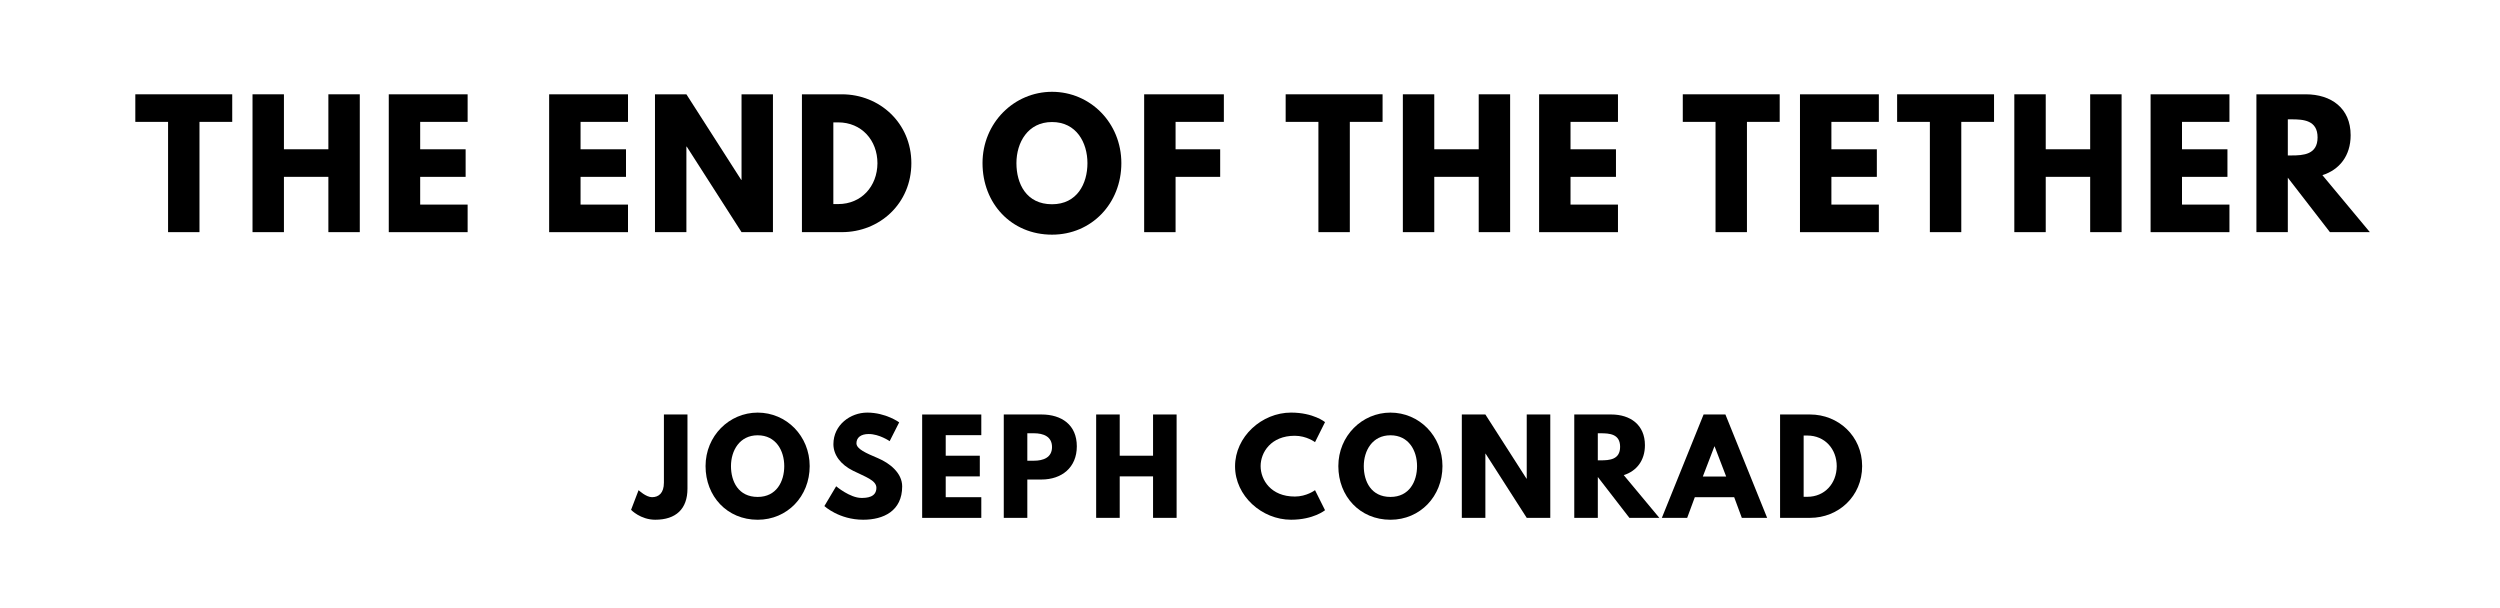
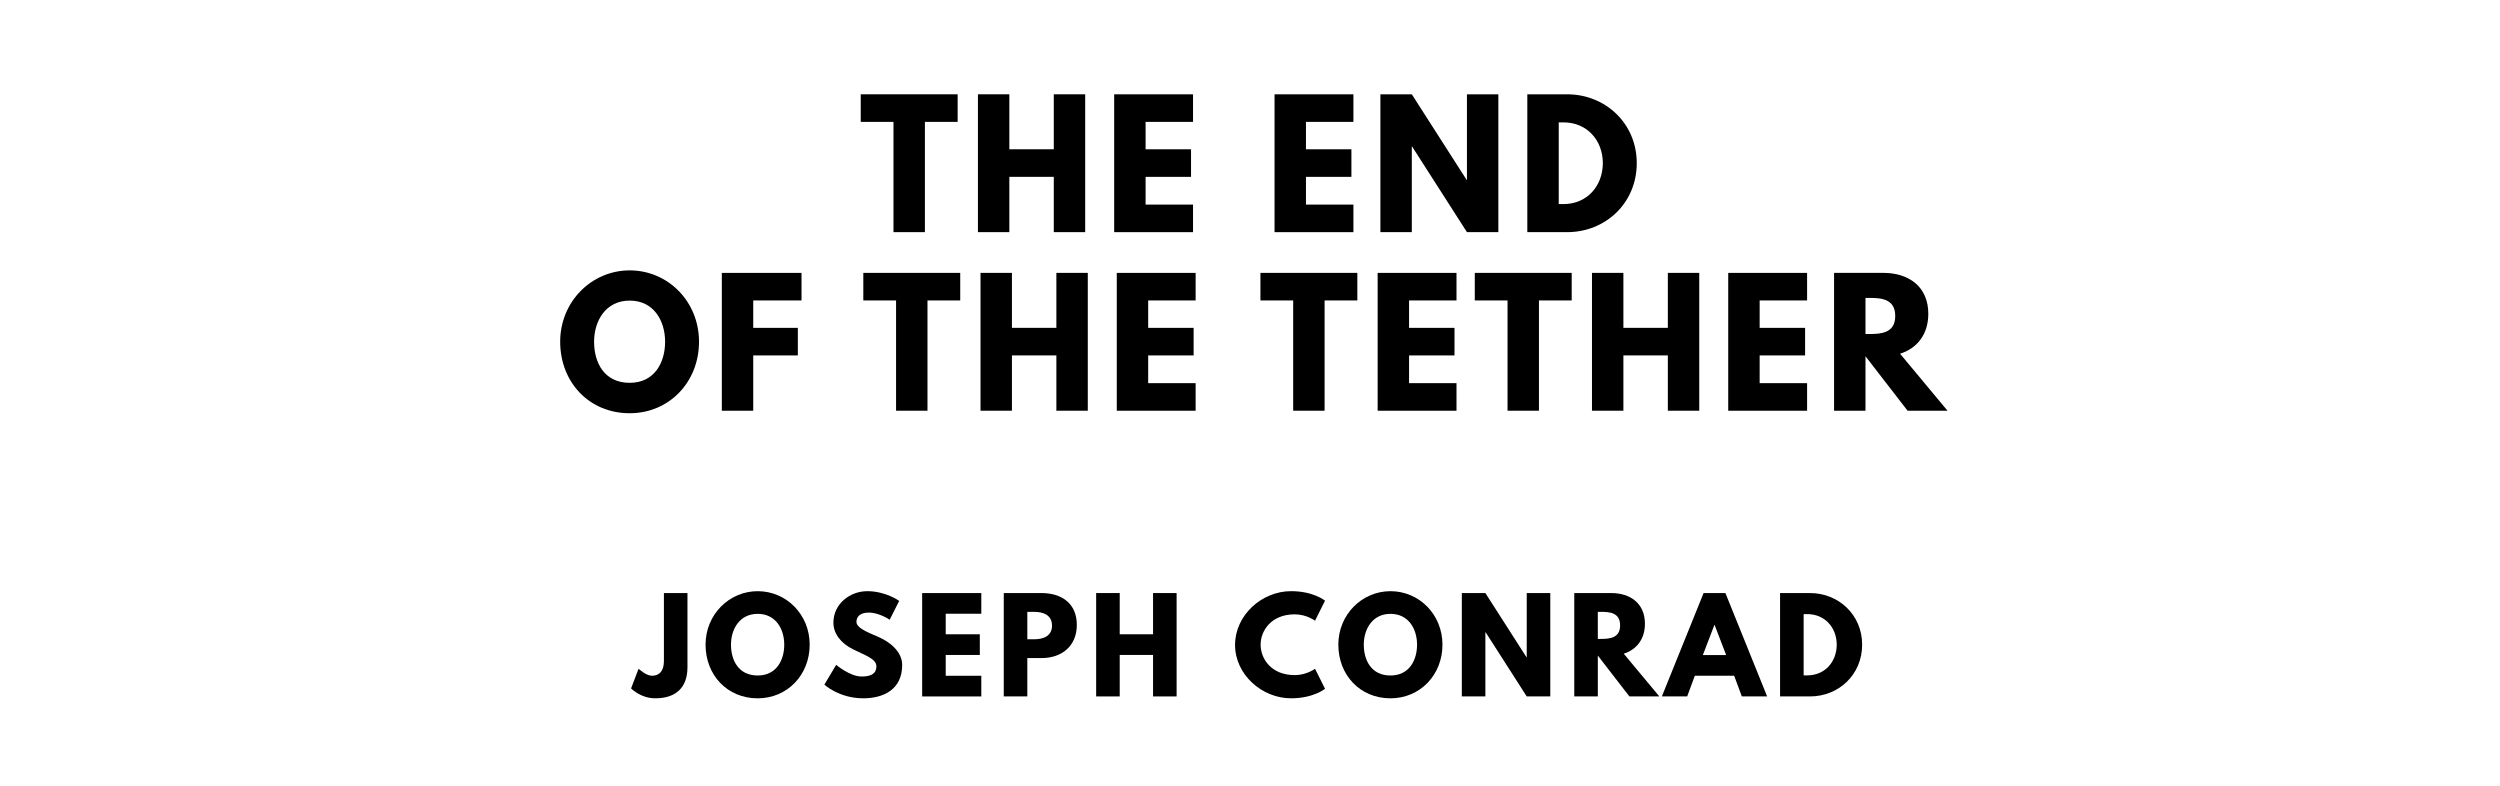
- <svg xmlns="http://www.w3.org/2000/svg" version="1.1" viewBox="0 0 1400 340">
-   <g aria-label="THE END OF THE TETHER">
-     <path d="M75.78,68.25l0.00-15.44l54.27,0.00l0.00,15.44l-18.34,0.00l0.00,61.75l-17.59,0.00l0.00-61.75l-18.34,0.00z" />
-     <path d="M159.00,99.03l0.00,30.97l-17.59,0.00l0.00-77.19l17.59,0.00l0.00,30.78l24.89,0.00l0.00-30.78l17.59,0.00l0.00,77.19l-17.59,0.00l0.00-30.97l-24.89,0.00z" />
-     <path d="M261.87,52.81l0.00,15.44l-26.57,0.00l0.00,15.35l25.45,0.00l0.00,15.44l-25.45,0.00l0.00,15.53l26.57,0.00l0.00,15.44l-44.16,0.00l0.00-77.19l44.16,0.00z" />
-     <path d="M351.68,52.81l0.00,15.44l-26.57,0.00l0.00,15.35l25.45,0.00l0.00,15.44l-25.45,0.00l0.00,15.53l26.57,0.00l0.00,15.44l-44.16,0.00l0.00-77.19l44.16,0.00z" />
-     <path d="M384.38,82.09l0.00,47.91l-17.59,0.00l0.00-77.19l17.59,0.00l30.69,47.91l0.19,0.00l0.00-47.91l17.59,0.00l0.00,77.19l-17.59,0.00l-30.69-47.91l-0.19,0.00z" />
-     <path d="M449.08,52.81l22.36,0.00c21.15,0.00,38.92,16.09,38.92,38.55c0.00,22.55-17.68,38.64-38.92,38.64l-22.36,0.00l0.00-77.19z  M466.67,114.28l2.71,0.00c13.01,0.00,21.89-9.92,21.99-22.83c0.00-12.91-8.89-22.92-21.99-22.92l-2.71,0.00l0.00,45.75z" />
-     <path d="M550.21,91.36c0.00-22.55,17.68-39.95,38.92-39.95c21.43,0.00,38.83,17.40,38.83,39.95s-16.65,40.05-38.83,40.05c-22.83,0.00-38.92-17.50-38.92-40.05z  M569.20,91.36c0.00,11.51,5.52,23.02,19.93,23.02c14.04,0.00,19.84-11.51,19.84-23.02s-6.18-23.02-19.84-23.02c-13.57,0.00-19.93,11.51-19.93,23.02z" />
-     <path d="M685.36,52.81l0.00,15.44l-27.04,0.00l0.00,15.35l24.98,0.00l0.00,15.44l-24.98,0.00l0.00,30.97l-17.59,0.00l0.00-77.19l44.63,0.00z" />
-     <path d="M719.97,68.25l0.00-15.44l54.27,0.00l0.00,15.44l-18.34,0.00l0.00,61.75l-17.59,0.00l0.00-61.75l-18.34,0.00z" />
-     <path d="M803.19,99.03l0.00,30.97l-17.59,0.00l0.00-77.19l17.59,0.00l0.00,30.78l24.89,0.00l0.00-30.78l17.59,0.00l0.00,77.19l-17.59,0.00l0.00-30.97l-24.89,0.00z" />
-     <path d="M906.06,52.81l0.00,15.44l-26.57,0.00l0.00,15.35l25.45,0.00l0.00,15.44l-25.45,0.00l0.00,15.53l26.57,0.00l0.00,15.44l-44.16,0.00l0.00-77.19l44.16,0.00z" />
-     <path d="M942.36,68.25l0.00-15.44l54.27,0.00l0.00,15.44l-18.34,0.00l0.00,61.75l-17.59,0.00l0.00-61.75l-18.34,0.00z" />
-     <path d="M1052.15,52.81l0.00,15.44l-26.57,0.00l0.00,15.35l25.45,0.00l0.00,15.44l-25.45,0.00l0.00,15.53l26.57,0.00l0.00,15.44l-44.16,0.00l0.00-77.19l44.16,0.00z" />
-     <path d="M1062.39,68.25l0.00-15.44l54.27,0.00l0.00,15.44l-18.34,0.00l0.00,61.75l-17.59,0.00l0.00-61.75l-18.34,0.00z" />
-     <path d="M1145.61,99.03l0.00,30.97l-17.59,0.00l0.00-77.19l17.59,0.00l0.00,30.78l24.89,0.00l0.00-30.78l17.59,0.00l0.00,77.19l-17.59,0.00l0.00-30.97l-24.89,0.00z" />
-     <path d="M1248.49,52.81l0.00,15.44l-26.57,0.00l0.00,15.35l25.45,0.00l0.00,15.44l-25.45,0.00l0.00,15.53l26.57,0.00l0.00,15.44l-44.16,0.00l0.00-77.19l44.16,0.00z" />
-     <path d="M1263.59,52.81l27.60,0.00c14.32,0.00,25.17,7.77,25.17,22.92c0.00,11.60-6.36,19.37-15.81,22.36l26.57,31.91l-22.36,0.00l-23.58-30.50l0.00,30.50l-17.59,0.00l0.00-77.19z  M1281.18,87.05l2.06,0.00c6.64,0.00,14.60-0.47,14.60-10.11s-7.95-10.11-14.60-10.11l-2.06,0.00l0.00,20.21z" />
+ <svg xmlns="http://www.w3.org/2000/svg" version="1.1" viewBox="0 0 1400 440">
+   <g aria-label="THE END">
+     <path d="M482.01,68.25l0.00-15.44l54.27,0.00l0.00,15.44l-18.34,0.00l0.00,61.75l-17.59,0.00l0.00-61.75l-18.34,0.00z" />
+     <path d="M565.23,99.03l0.00,30.97l-17.59,0.00l0.00-77.19l17.59,0.00l0.00,30.78l24.89,0.00l0.00-30.78l17.59,0.00l0.00,77.19l-17.59,0.00l0.00-30.97l-24.89,0.00z" />
+     <path d="M668.10,52.81l0.00,15.44l-26.57,0.00l0.00,15.35l25.45,0.00l0.00,15.44l-25.45,0.00l0.00,15.53l26.57,0.00l0.00,15.44l-44.16,0.00l0.00-77.19l44.16,0.00z" />
+     <path d="M757.91,52.81l0.00,15.44l-26.57,0.00l0.00,15.35l25.45,0.00l0.00,15.44l-25.45,0.00l0.00,15.53l26.57,0.00l0.00,15.44l-44.16,0.00l0.00-77.19l44.16,0.00z" />
+     <path d="M790.61,82.09l0.00,47.91l-17.59,0.00l0.00-77.19l17.59,0.00l30.69,47.91l0.19,0.00l0.00-47.91l17.59,0.00l0.00,77.19l-17.59,0.00l-30.69-47.91l-0.19,0.00z" />
+     <path d="M855.30,52.81l22.36,0.00c21.15,0.00,38.92,16.09,38.92,38.55c0.00,22.55-17.68,38.64-38.92,38.64l-22.36,0.00l0.00-77.19z  M872.89,114.28l2.71,0.00c13.01,0.00,21.89-9.92,21.99-22.83c0.00-12.91-8.89-22.92-21.99-22.92l-2.71,0.00l0.00,45.75z" />
+   </g>
+   <g aria-label="OF THE TETHER">
+     <path d="M313.70,191.36c0.00-22.55,17.68-39.95,38.92-39.95c21.43,0.00,38.83,17.40,38.83,39.95s-16.65,40.05-38.83,40.05c-22.83,0.00-38.92-17.50-38.92-40.05z  M332.69,191.36c0.00,11.51,5.52,23.02,19.93,23.02c14.04,0.00,19.84-11.51,19.84-23.02s-6.18-23.02-19.84-23.02c-13.57,0.00-19.93,11.51-19.93,23.02z" />
+     <path d="M448.85,152.81l0.00,15.44l-27.04,0.00l0.00,15.35l24.98,0.00l0.00,15.44l-24.98,0.00l0.00,30.97l-17.59,0.00l0.00-77.19l44.63,0.00z" />
+     <path d="M483.46,168.25l0.00-15.44l54.27,0.00l0.00,15.44l-18.34,0.00l0.00,61.75l-17.59,0.00l0.00-61.75l-18.34,0.00z" />
+     <path d="M566.68,199.03l0.00,30.97l-17.59,0.00l0.00-77.19l17.59,0.00l0.00,30.78l24.89,0.00l0.00-30.78l17.59,0.00l0.00,77.19l-17.59,0.00l0.00-30.97l-24.89,0.00z" />
+     <path d="M669.55,152.81l0.00,15.44l-26.57,0.00l0.00,15.35l25.45,0.00l0.00,15.44l-25.45,0.00l0.00,15.53l26.57,0.00l0.00,15.44l-44.16,0.00l0.00-77.19l44.16,0.00z" />
+     <path d="M705.84,168.25l0.00-15.44l54.27,0.00l0.00,15.44l-18.34,0.00l0.00,61.75l-17.59,0.00l0.00-61.75l-18.34,0.00z" />
+     <path d="M815.64,152.81l0.00,15.44l-26.57,0.00l0.00,15.35l25.45,0.00l0.00,15.44l-25.45,0.00l0.00,15.53l26.57,0.00l0.00,15.44l-44.16,0.00l0.00-77.19l44.16,0.00z" />
+     <path d="M825.88,168.25l0.00-15.44l54.27,0.00l0.00,15.44l-18.34,0.00l0.00,61.75l-17.59,0.00l0.00-61.75l-18.34,0.00z" />
+     <path d="M909.10,199.03l0.00,30.97l-17.59,0.00l0.00-77.19l17.59,0.00l0.00,30.78l24.89,0.00l0.00-30.78l17.59,0.00l0.00,77.19l-17.59,0.00l0.00-30.97l-24.89,0.00z" />
+     <path d="M1011.97,152.81l0.00,15.44l-26.57,0.00l0.00,15.35l25.45,0.00l0.00,15.44l-25.45,0.00l0.00,15.53l26.57,0.00l0.00,15.44l-44.16,0.00l0.00-77.19l44.16,0.00z" />
+     <path d="M1027.08,152.81l27.60,0.00c14.32,0.00,25.17,7.77,25.17,22.92c0.00,11.60-6.36,19.37-15.81,22.36l26.57,31.91l-22.36,0.00l-23.58-30.50l0.00,30.50l-17.59,0.00l0.00-77.19z  M1044.67,187.05l2.06,0.00c6.64,0.00,14.60-0.47,14.60-10.11s-7.95-10.11-14.60-10.11l-2.06,0.00l0.00,20.21z" />
  </g>
  <g aria-label="JOSEPH CONRAD">
-     <path d="M384.98,232.11l0.00,41.54c0.00,11.37-6.46,17.40-18.04,17.40c-8.28,0.00-13.54-5.54-13.54-5.54l4.21-11.02s4.14,3.93,7.51,3.93c3.79,0.00,6.67-2.32,6.67-8.14l0.00-38.18l13.19,0.00z" />
-     <path d="M395.11,261.02c0.00-16.91,13.26-29.96,29.19-29.96c16.07,0.00,29.12,13.05,29.12,29.96s-12.49,30.04-29.12,30.04c-17.12,0.00-29.19-13.12-29.19-30.04z  M409.35,261.02c0.00,8.63,4.14,17.26,14.95,17.26c10.53,0.00,14.88-8.63,14.88-17.26s-4.63-17.26-14.88-17.26c-10.18,0.00-14.95,8.63-14.95,17.26z" />
-     <path d="M485.58,231.05c10.53,0.00,17.96,5.47,17.96,5.47l-5.33,10.53s-5.75-4.00-11.72-4.00c-4.49,0.00-6.88,2.04-6.88,5.19c0.00,3.23,5.47,5.54,12.07,8.35c6.46,2.74,13.54,8.21,13.54,15.79c0.00,13.82-10.53,18.67-21.82,18.67c-13.54,0.00-21.75-7.65-21.75-7.65l6.60-11.09s7.72,6.53,14.18,6.53c2.88,0.00,8.35-0.28,8.35-5.68c0.00-4.21-6.18-6.11-13.05-9.54c-6.95-3.44-11.02-8.84-11.02-14.88c0.00-10.81,9.54-17.68,18.88-17.68z" />
-     <path d="M549.53,232.11l0.00,11.58l-19.93,0.00l0.00,11.51l19.09,0.00l0.00,11.58l-19.09,0.00l0.00,11.65l19.93,0.00l0.00,11.58l-33.12,0.00l0.00-57.89l33.12,0.00z" />
-     <path d="M562.11,232.11l21.12,0.00c11.30,0.00,19.79,5.82,19.79,17.82c0.00,11.93-8.49,18.60-19.79,18.60l-7.93,0.00l0.00,21.47l-13.19,0.00l0.00-57.89z  M575.30,258.00l3.72,0.00c5.19,0.00,10.11-1.75,10.11-7.65c0.00-5.96-4.91-7.72-10.11-7.72l-3.72,0.00l0.00,15.37z" />
-     <path d="M627.04,266.77l0.00,23.23l-13.19,0.00l0.00-57.89l13.19,0.00l0.00,23.09l18.67,0.00l0.00-23.09l13.19,0.00l0.00,57.89l-13.19,0.00l0.00-23.23l-18.67,0.00z" />
-     <path d="M725.04,278.07c6.74,0.00,11.37-3.58,11.37-3.58l5.61,11.23s-6.46,5.33-19.02,5.33c-16.35,0.00-31.37-13.33-31.37-29.89c0.00-16.63,14.95-30.11,31.37-30.11c12.56,0.00,19.02,5.33,19.02,5.33l-5.61,11.23s-4.63-3.58-11.37-3.58c-13.26,0.00-19.09,9.26-19.09,16.98c0.00,7.79,5.82,17.05,19.09,17.05z" />
-     <path d="M749.47,261.02c0.00-16.91,13.26-29.96,29.19-29.96c16.07,0.00,29.12,13.05,29.12,29.96s-12.49,30.04-29.12,30.04c-17.12,0.00-29.19-13.12-29.19-30.04z  M763.72,261.02c0.00,8.63,4.14,17.26,14.95,17.26c10.53,0.00,14.88-8.63,14.88-17.26s-4.63-17.26-14.88-17.26c-10.18,0.00-14.95,8.63-14.95,17.26z" />
-     <path d="M831.81,254.07l0.00,35.93l-13.19,0.00l0.00-57.89l13.19,0.00l23.02,35.93l0.14,0.00l0.00-35.93l13.19,0.00l0.00,57.89l-13.19,0.00l-23.02-35.93l-0.14,0.00z" />
-     <path d="M881.58,232.11l20.70,0.00c10.74,0.00,18.88,5.82,18.88,17.19c0.00,8.70-4.77,14.53-11.86,16.77l19.93,23.93l-16.77,0.00l-17.68-22.88l0.00,22.88l-13.19,0.00l0.00-57.89z  M894.77,257.79l1.54,0.00c4.98,0.00,10.95-0.35,10.95-7.58s-5.96-7.58-10.95-7.58l-1.54,0.00l0.00,15.16z" />
-     <path d="M966.23,232.11l23.37,57.89l-14.18,0.00l-4.28-11.58l-22.04,0.00l-4.28,11.58l-14.18,0.00l23.37-57.89l12.21,0.00z  M966.65,266.84l-6.46-16.84l-0.14,0.00l-6.46,16.84l13.05,0.00z" />
-     <path d="M996.84,232.11l16.77,0.00c15.86,0.00,29.19,12.07,29.19,28.91c0.00,16.91-13.26,28.98-29.19,28.98l-16.77,0.00l0.00-57.89z  M1010.04,278.21l2.04,0.00c9.75,0.00,16.42-7.44,16.49-17.12c0.00-9.68-6.67-17.19-16.49-17.19l-2.04,0.00l0.00,34.32z" />
+     <path d="M384.98,332.11l0.00,41.54c0.00,11.37-6.46,17.40-18.04,17.40c-8.28,0.00-13.54-5.54-13.54-5.54l4.21-11.02s4.14,3.93,7.51,3.93c3.79,0.00,6.67-2.32,6.67-8.14l0.00-38.18l13.19,0.00z" />
+     <path d="M395.11,361.02c0.00-16.91,13.26-29.96,29.19-29.96c16.07,0.00,29.12,13.05,29.12,29.96s-12.49,30.04-29.12,30.04c-17.12,0.00-29.19-13.12-29.19-30.04z  M409.35,361.02c0.00,8.63,4.14,17.26,14.95,17.26c10.53,0.00,14.88-8.63,14.88-17.26s-4.63-17.26-14.88-17.26c-10.18,0.00-14.95,8.63-14.95,17.26z" />
+     <path d="M485.58,331.05c10.53,0.00,17.96,5.47,17.96,5.47l-5.33,10.53s-5.75-4.00-11.72-4.00c-4.49,0.00-6.88,2.04-6.88,5.19c0.00,3.23,5.47,5.54,12.07,8.35c6.46,2.74,13.54,8.21,13.54,15.79c0.00,13.82-10.53,18.67-21.82,18.67c-13.54,0.00-21.75-7.65-21.75-7.65l6.60-11.09s7.72,6.53,14.18,6.53c2.88,0.00,8.35-0.28,8.35-5.68c0.00-4.21-6.18-6.11-13.05-9.54c-6.95-3.44-11.02-8.84-11.02-14.88c0.00-10.81,9.54-17.68,18.88-17.68z" />
+     <path d="M549.53,332.11l0.00,11.58l-19.93,0.00l0.00,11.51l19.09,0.00l0.00,11.58l-19.09,0.00l0.00,11.65l19.93,0.00l0.00,11.58l-33.12,0.00l0.00-57.89l33.12,0.00z" />
+     <path d="M562.11,332.11l21.12,0.00c11.30,0.00,19.79,5.82,19.79,17.82c0.00,11.93-8.49,18.60-19.79,18.60l-7.93,0.00l0.00,21.47l-13.19,0.00l0.00-57.89z  M575.30,358.00l3.72,0.00c5.19,0.00,10.11-1.75,10.11-7.65c0.00-5.96-4.91-7.72-10.11-7.72l-3.72,0.00l0.00,15.37z" />
+     <path d="M627.04,366.77l0.00,23.23l-13.19,0.00l0.00-57.89l13.19,0.00l0.00,23.09l18.67,0.00l0.00-23.09l13.19,0.00l0.00,57.89l-13.19,0.00l0.00-23.23l-18.67,0.00z" />
+     <path d="M725.04,378.07c6.74,0.00,11.37-3.58,11.37-3.58l5.61,11.23s-6.46,5.33-19.02,5.33c-16.35,0.00-31.37-13.33-31.37-29.89c0.00-16.63,14.95-30.11,31.37-30.11c12.56,0.00,19.02,5.33,19.02,5.33l-5.61,11.23s-4.63-3.58-11.37-3.58c-13.26,0.00-19.09,9.26-19.09,16.98c0.00,7.79,5.82,17.05,19.09,17.05z" />
+     <path d="M749.47,361.02c0.00-16.91,13.26-29.96,29.19-29.96c16.07,0.00,29.12,13.05,29.12,29.96s-12.49,30.04-29.12,30.04c-17.12,0.00-29.19-13.12-29.19-30.04z  M763.72,361.02c0.00,8.63,4.14,17.26,14.95,17.26c10.53,0.00,14.88-8.63,14.88-17.26s-4.63-17.26-14.88-17.26c-10.18,0.00-14.95,8.63-14.95,17.26z" />
+     <path d="M831.81,354.07l0.00,35.93l-13.19,0.00l0.00-57.89l13.19,0.00l23.02,35.93l0.14,0.00l0.00-35.93l13.19,0.00l0.00,57.89l-13.19,0.00l-23.02-35.93l-0.14,0.00z" />
+     <path d="M881.58,332.11l20.70,0.00c10.74,0.00,18.88,5.82,18.88,17.19c0.00,8.70-4.77,14.53-11.86,16.77l19.93,23.93l-16.77,0.00l-17.68-22.88l0.00,22.88l-13.19,0.00l0.00-57.89z  M894.77,357.79l1.54,0.00c4.98,0.00,10.95-0.35,10.95-7.58s-5.96-7.58-10.95-7.58l-1.54,0.00l0.00,15.16z" />
+     <path d="M966.23,332.11l23.37,57.89l-14.18,0.00l-4.28-11.58l-22.04,0.00l-4.28,11.58l-14.18,0.00l23.37-57.89l12.21,0.00z  M966.65,366.84l-6.46-16.84l-0.14,0.00l-6.46,16.84l13.05,0.00z" />
+     <path d="M996.84,332.11l16.77,0.00c15.86,0.00,29.19,12.07,29.19,28.91c0.00,16.91-13.26,28.98-29.19,28.98l-16.77,0.00l0.00-57.89z  M1010.04,378.21l2.04,0.00c9.75,0.00,16.42-7.44,16.49-17.12c0.00-9.68-6.67-17.19-16.49-17.19l-2.04,0.00l0.00,34.32z" />
  </g>
</svg>
